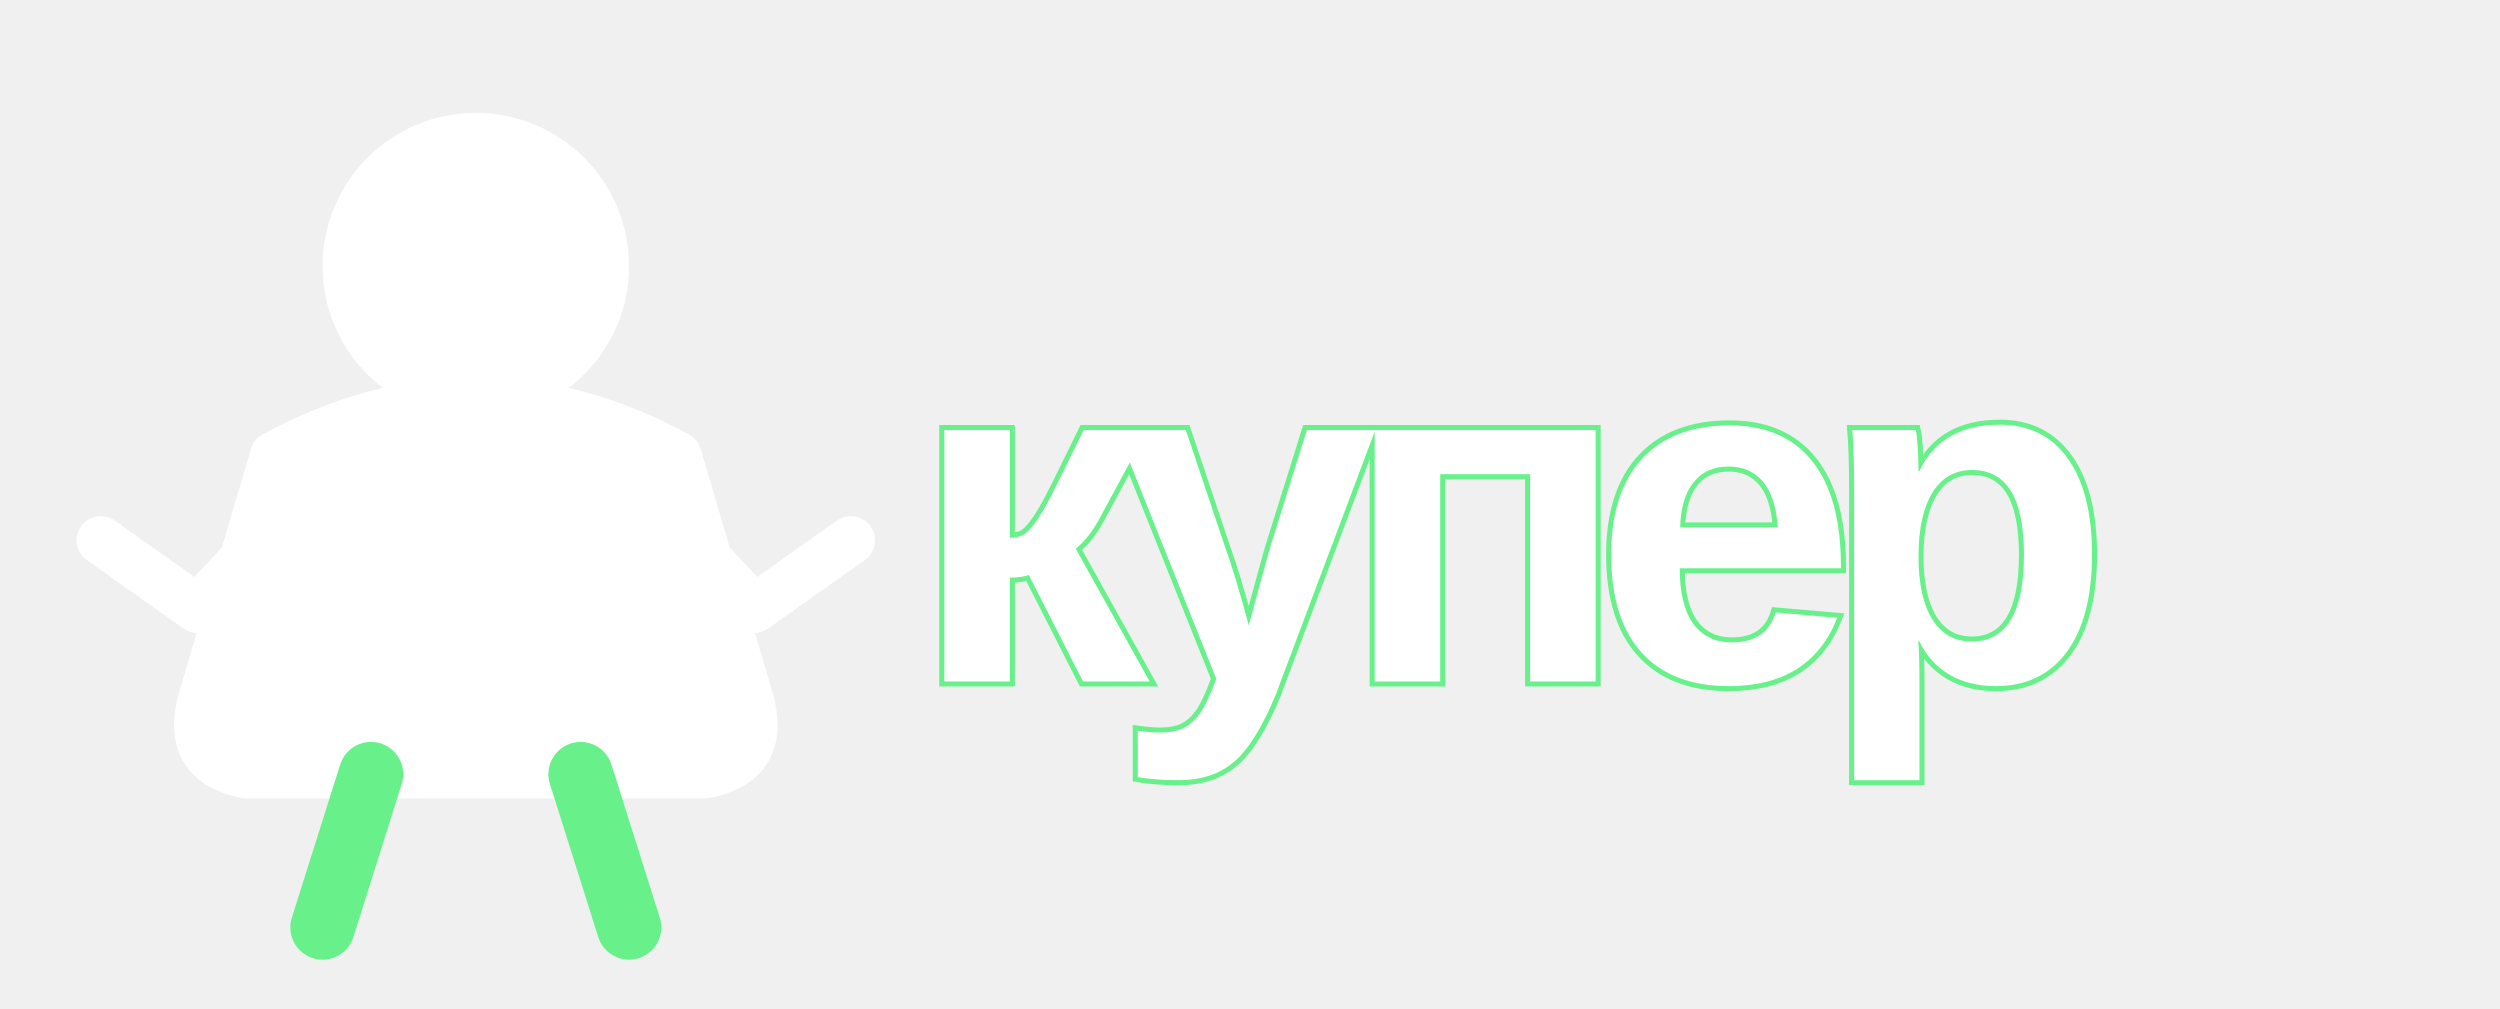
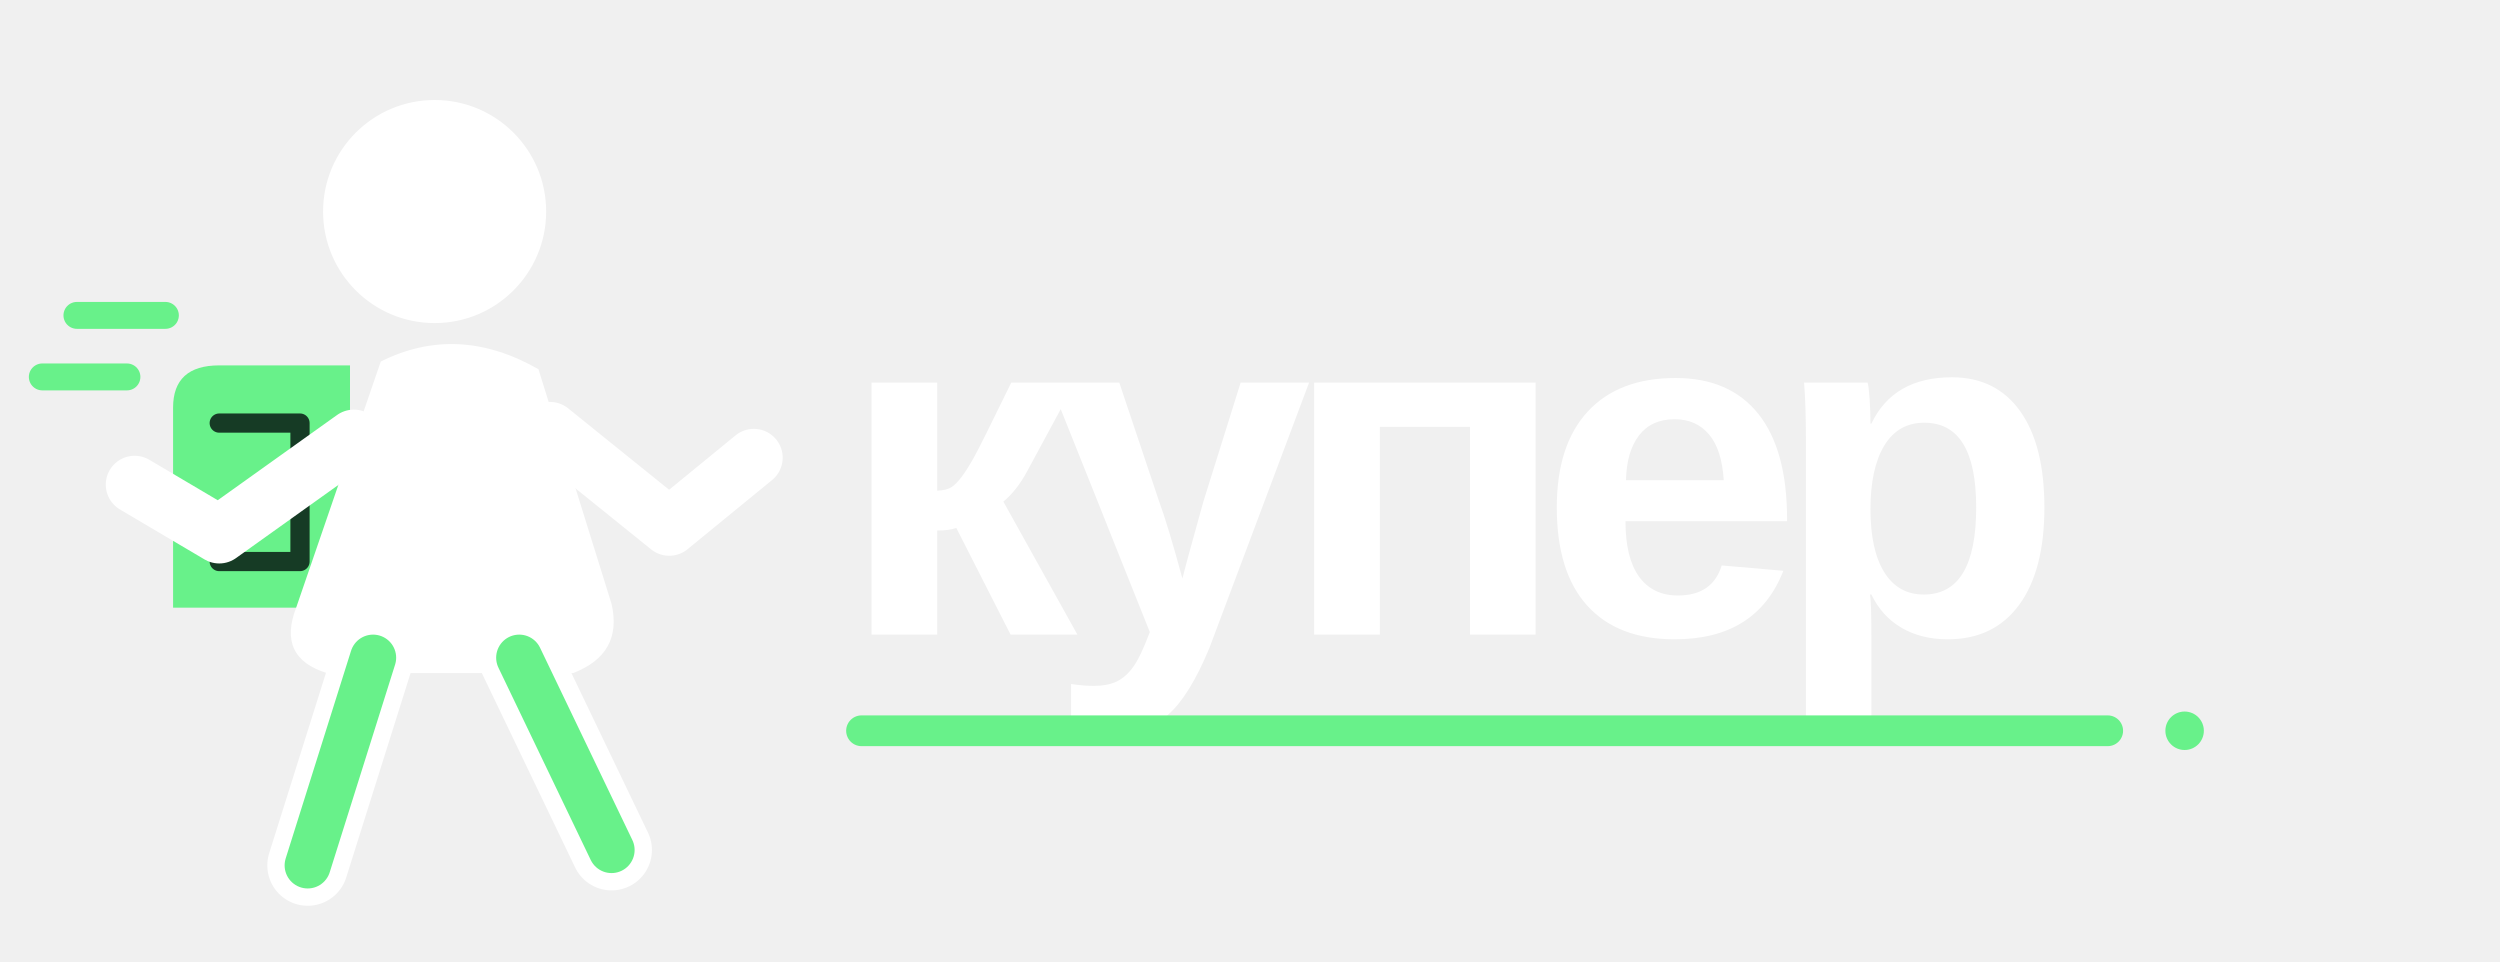
- <svg xmlns="http://www.w3.org/2000/svg" viewBox="0 0 620 250" role="img" aria-labelledby="title">
-   <g transform="translate(12 8)" stroke="#ffffff" stroke-width="12" stroke-linecap="round" stroke-linejoin="round">
-     <circle cx="106" cy="58" r="32" fill="#ffffff" />
-     <path d="M56 105 Q106 78 156 105 L174 166 Q178 181 163 184 L49 184 Q34 181 38 166 Z" fill="#ffffff" />
-     <path d="M67 111 L37 143 L13 126" fill="none" />
-     <path d="M145 111 L175 143 L199 126" fill="none" />
-     <path d="M80 184 L68 222 M132 184 L144 222" fill="none" stroke="#68f18a" stroke-width="16" />
+ <svg xmlns="http://www.w3.org/2000/svg" viewBox="0 0 650 250" role="img" aria-labelledby="title">
+   <g transform="translate(8 7)" stroke-linecap="round" stroke-linejoin="round">
+     <circle cx="105" cy="48" r="29" fill="#ffffff" />
+     <path d="M37 99 Q37 88 49 88 H83 V151 H37 Z" fill="#68f18a" />
+     <path d="M49 103 H70 V139 H49" fill="none" stroke="#163b25" stroke-width="5" />
+     <path d="M91 87 Q111 77 132 89 L151 150 Q154 163 141 168 L77 168 Q64 164 69 151 Z" fill="#ffffff" />
+     <path d="M84 107 L49 132 L27 119" fill="none" stroke="#ffffff" stroke-width="15" />
+     <path d="M135 105 L166 130 L188 112" fill="none" stroke="#ffffff" stroke-width="15" />
+     <path d="M89 164 L72 218" fill="none" stroke="#ffffff" stroke-width="21" />
+     <path d="M89 164 L72 218" fill="none" stroke="#68f18a" stroke-width="12" />
+     <path d="M127 164 L151 214" fill="none" stroke="#ffffff" stroke-width="21" />
+     <path d="M127 164 L151 214" fill="none" stroke="#68f18a" stroke-width="12" />
+     <path d="M12 75 H35 M3 91 H25" stroke="#68f18a" stroke-width="7" />
  </g>
-   <text x="226" y="169" fill="#ffffff" stroke="#68f18a" stroke-width="2.5" paint-order="stroke fill" font-family="Arial, sans-serif" font-size="118" font-weight="900" letter-spacing="-9">купер</text>
+   <text x="218" y="165" fill="#ffffff" font-family="Arial, Helvetica, sans-serif" font-size="124" font-weight="900" letter-spacing="-8">купер</text>
+   <path d="M224 190 H548" stroke="#68f18a" stroke-width="8" stroke-linecap="round" />
+   <circle cx="568" cy="190" r="5" fill="#68f18a" />
</svg>
